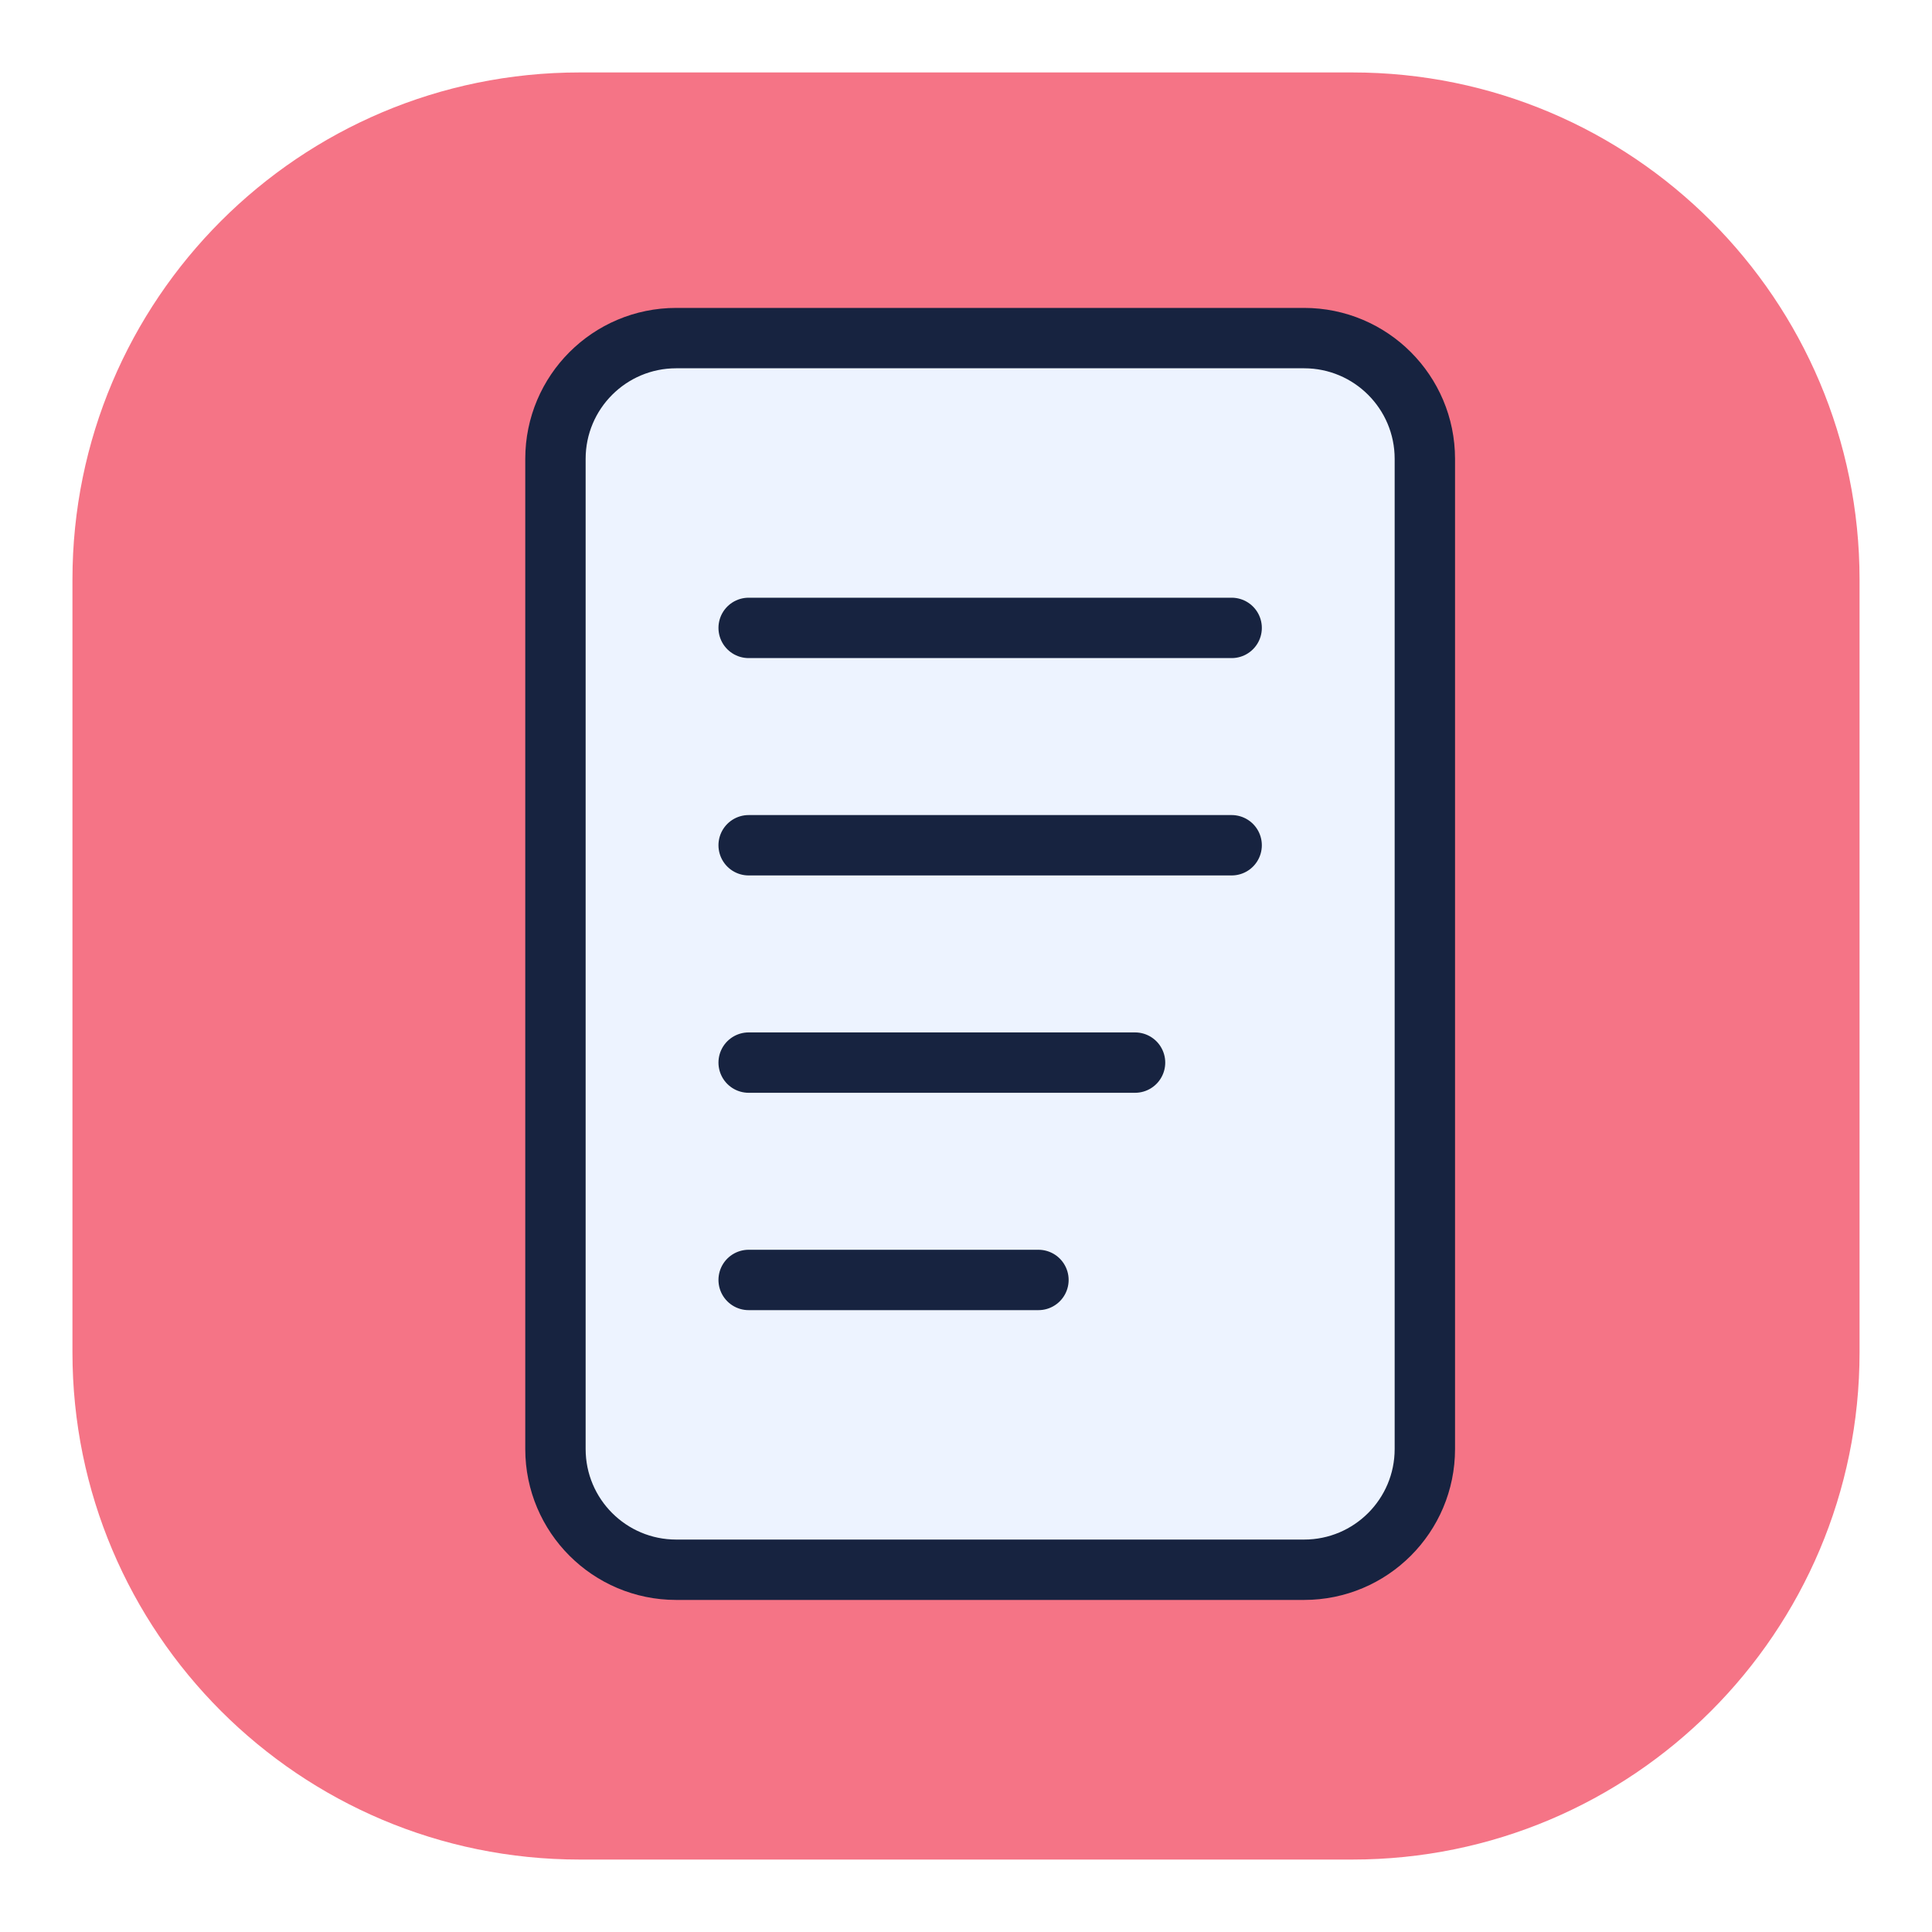
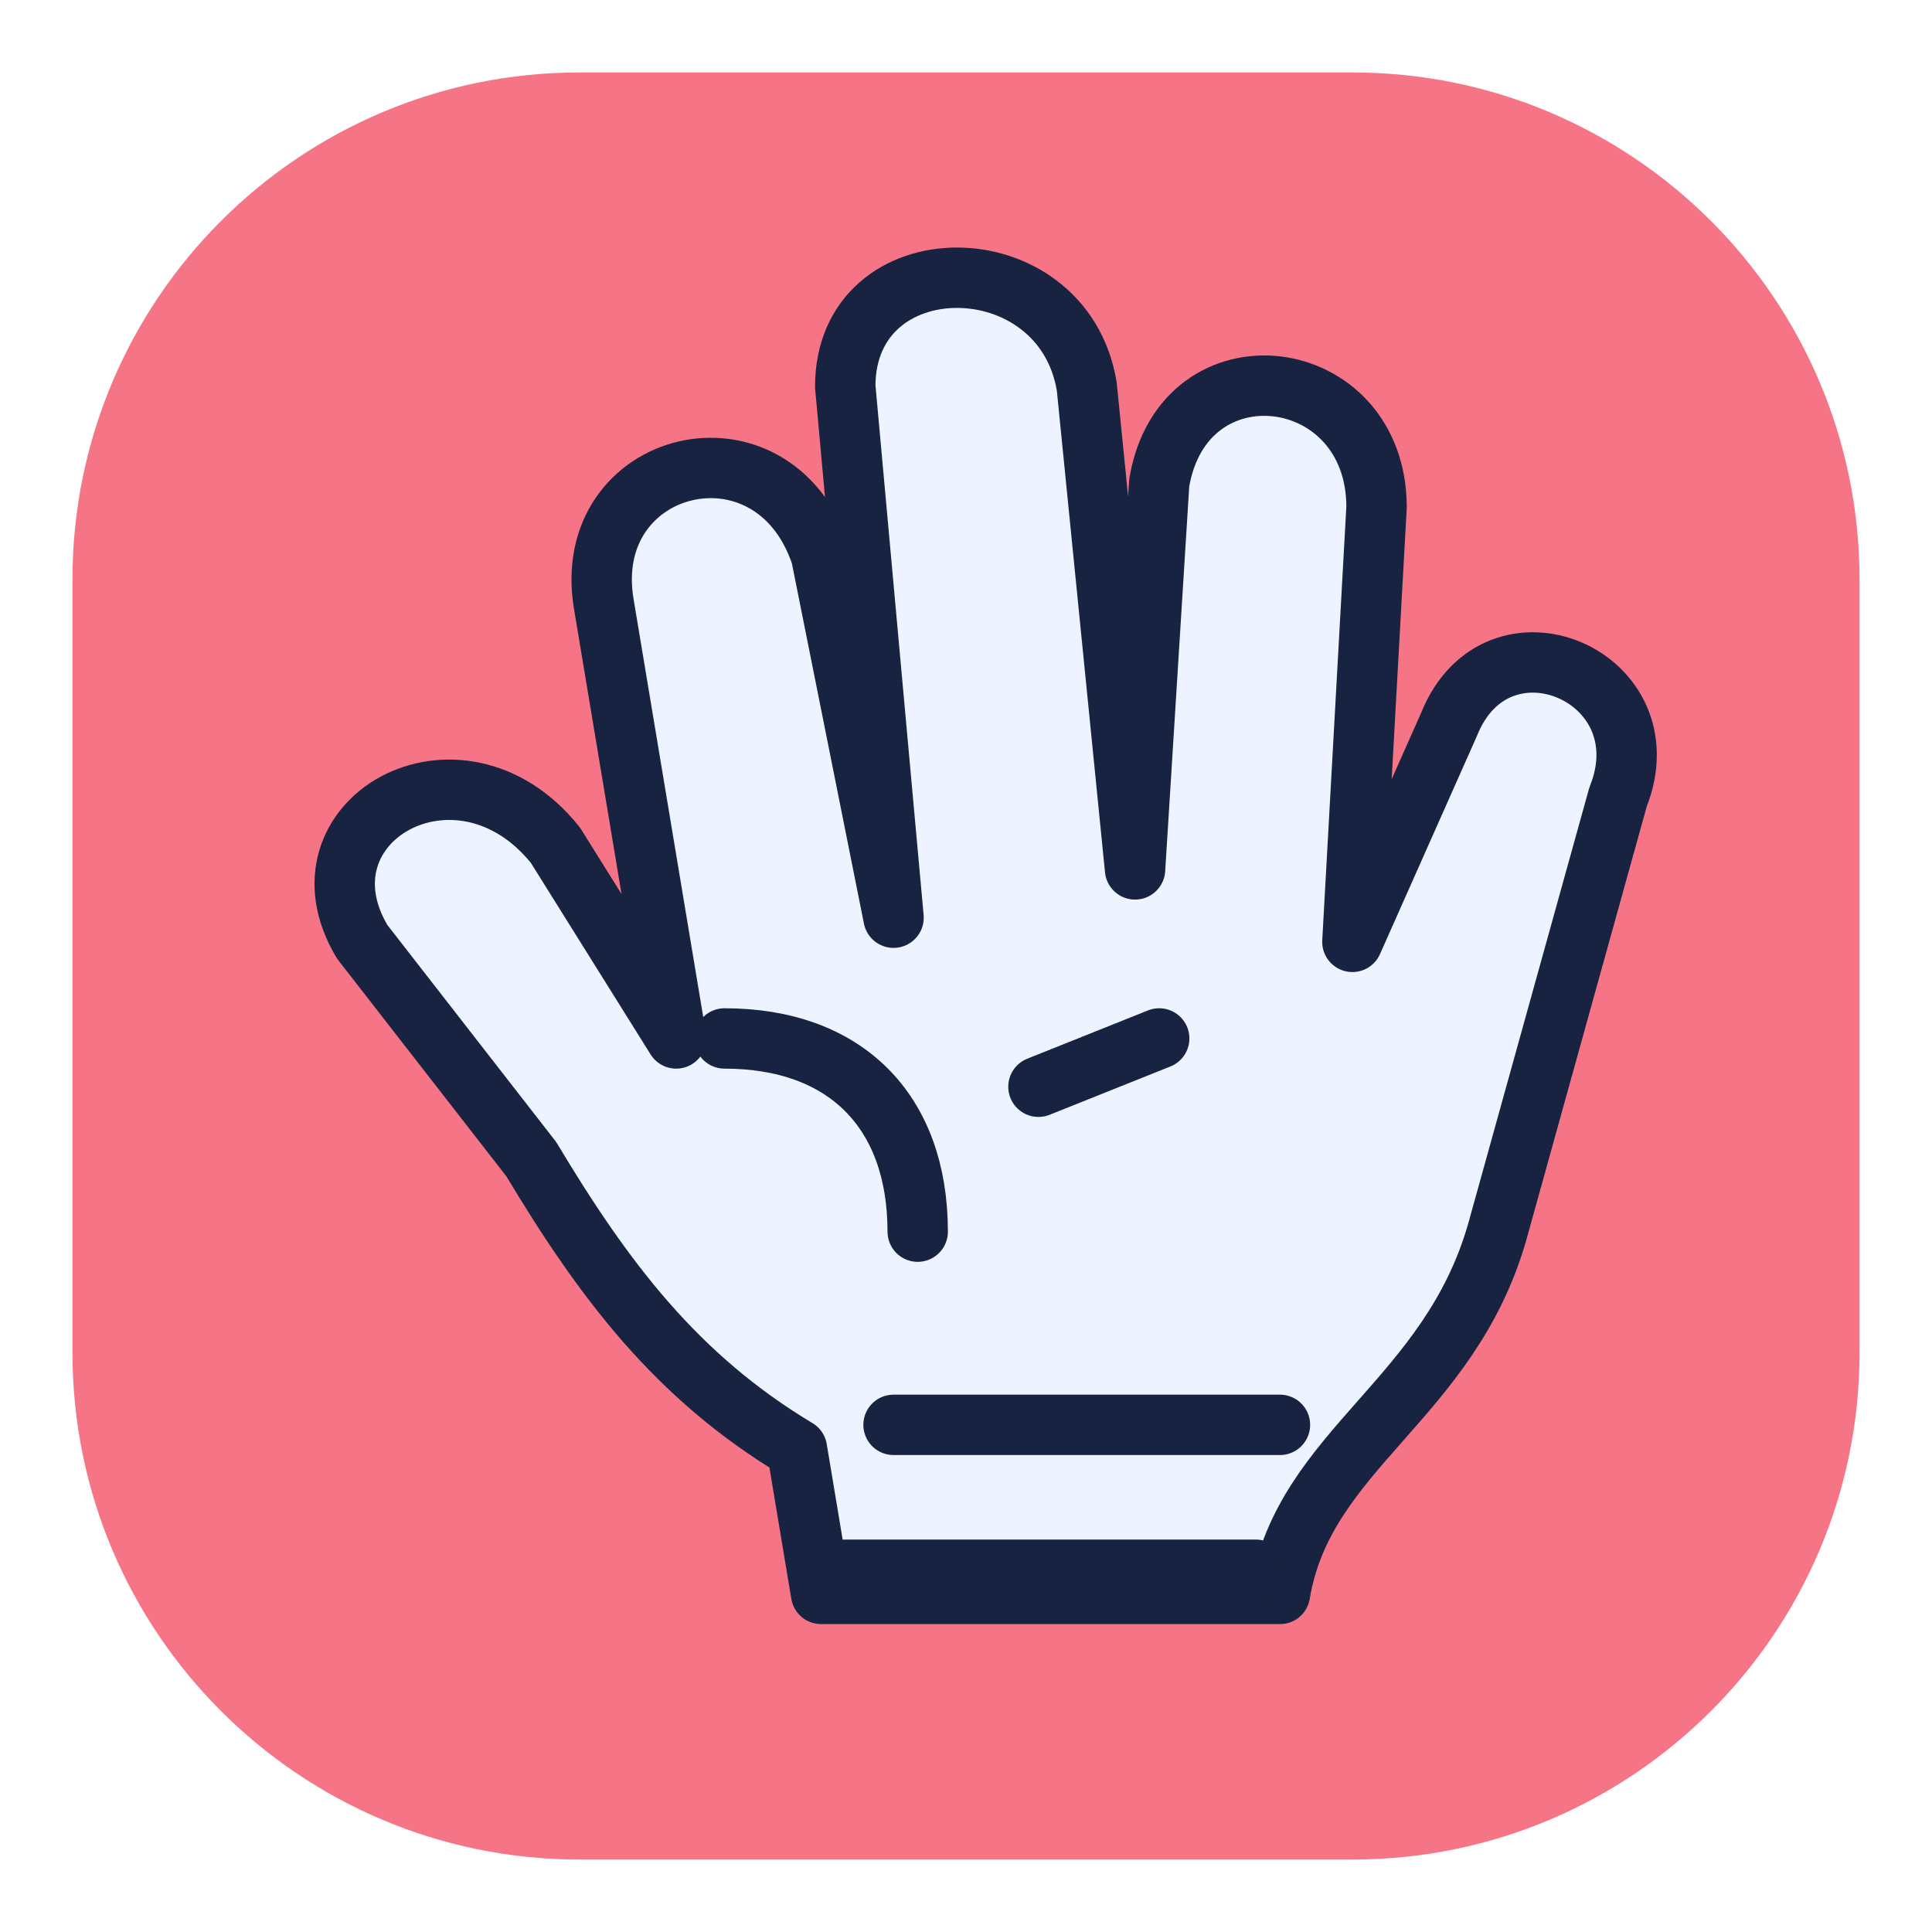
<svg xmlns="http://www.w3.org/2000/svg" viewBox="0 0 80 80">
  <rect x="3" y="3" width="74" height="74" rx="21" fill="#f57486" />
  <g fill="#edf3ff" stroke="#172340" stroke-width="2.5" stroke-linecap="round" stroke-linejoin="round">
-     <rect x="23" y="14" width="36" height="51" rx="5" />
-     <path d="M31 26H51M31 35H51M31 44H47M31 53H43" fill="none" />
+     <path d="M28 43L25 25C24 19 32 17 34 23L37 38L35 16C35 10 44 10 45 16L47 36L48 20C49 14 57 15 57 21L56 39L60 30C62 25 69 28 67 33L62 51C60 58 54 60 53 66H34L33 60C28 57 25 53 22 48L15 39C12 34 19 30 23 35Z" />
+     <path d="M30 43C35 43 38 46 38 51M43 45L48 43M37 59H53M35 65H52" fill="none" />
  </g>
</svg>
